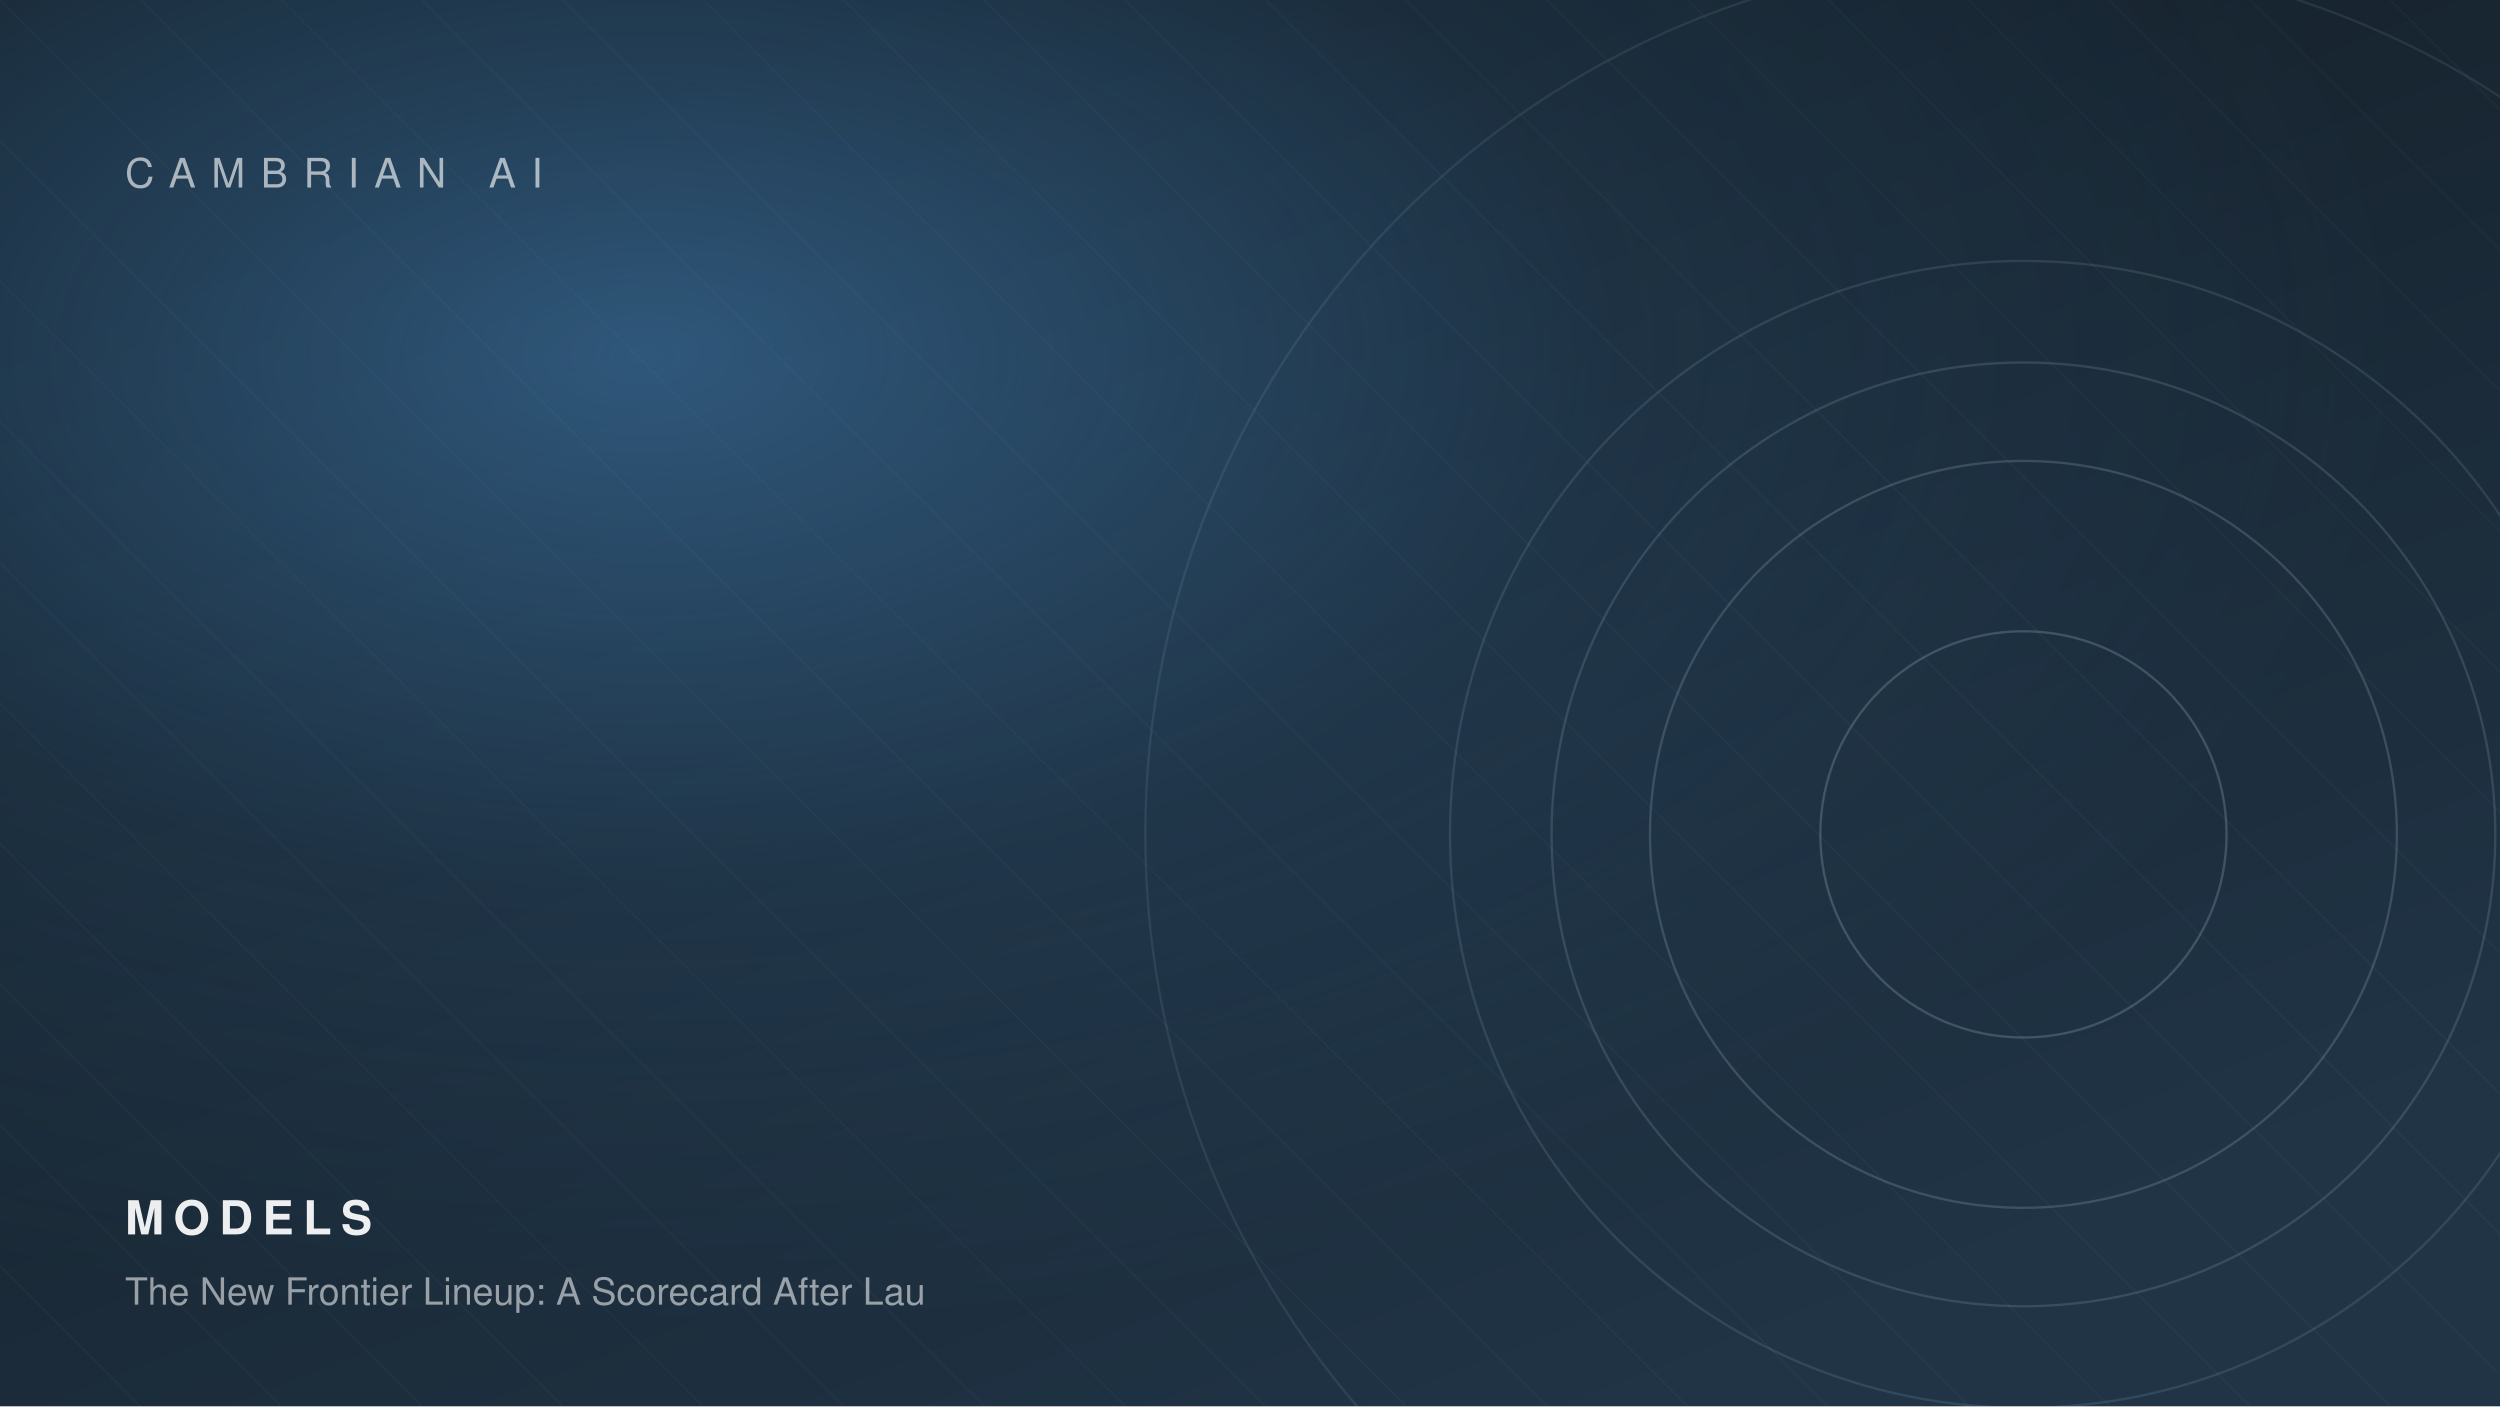
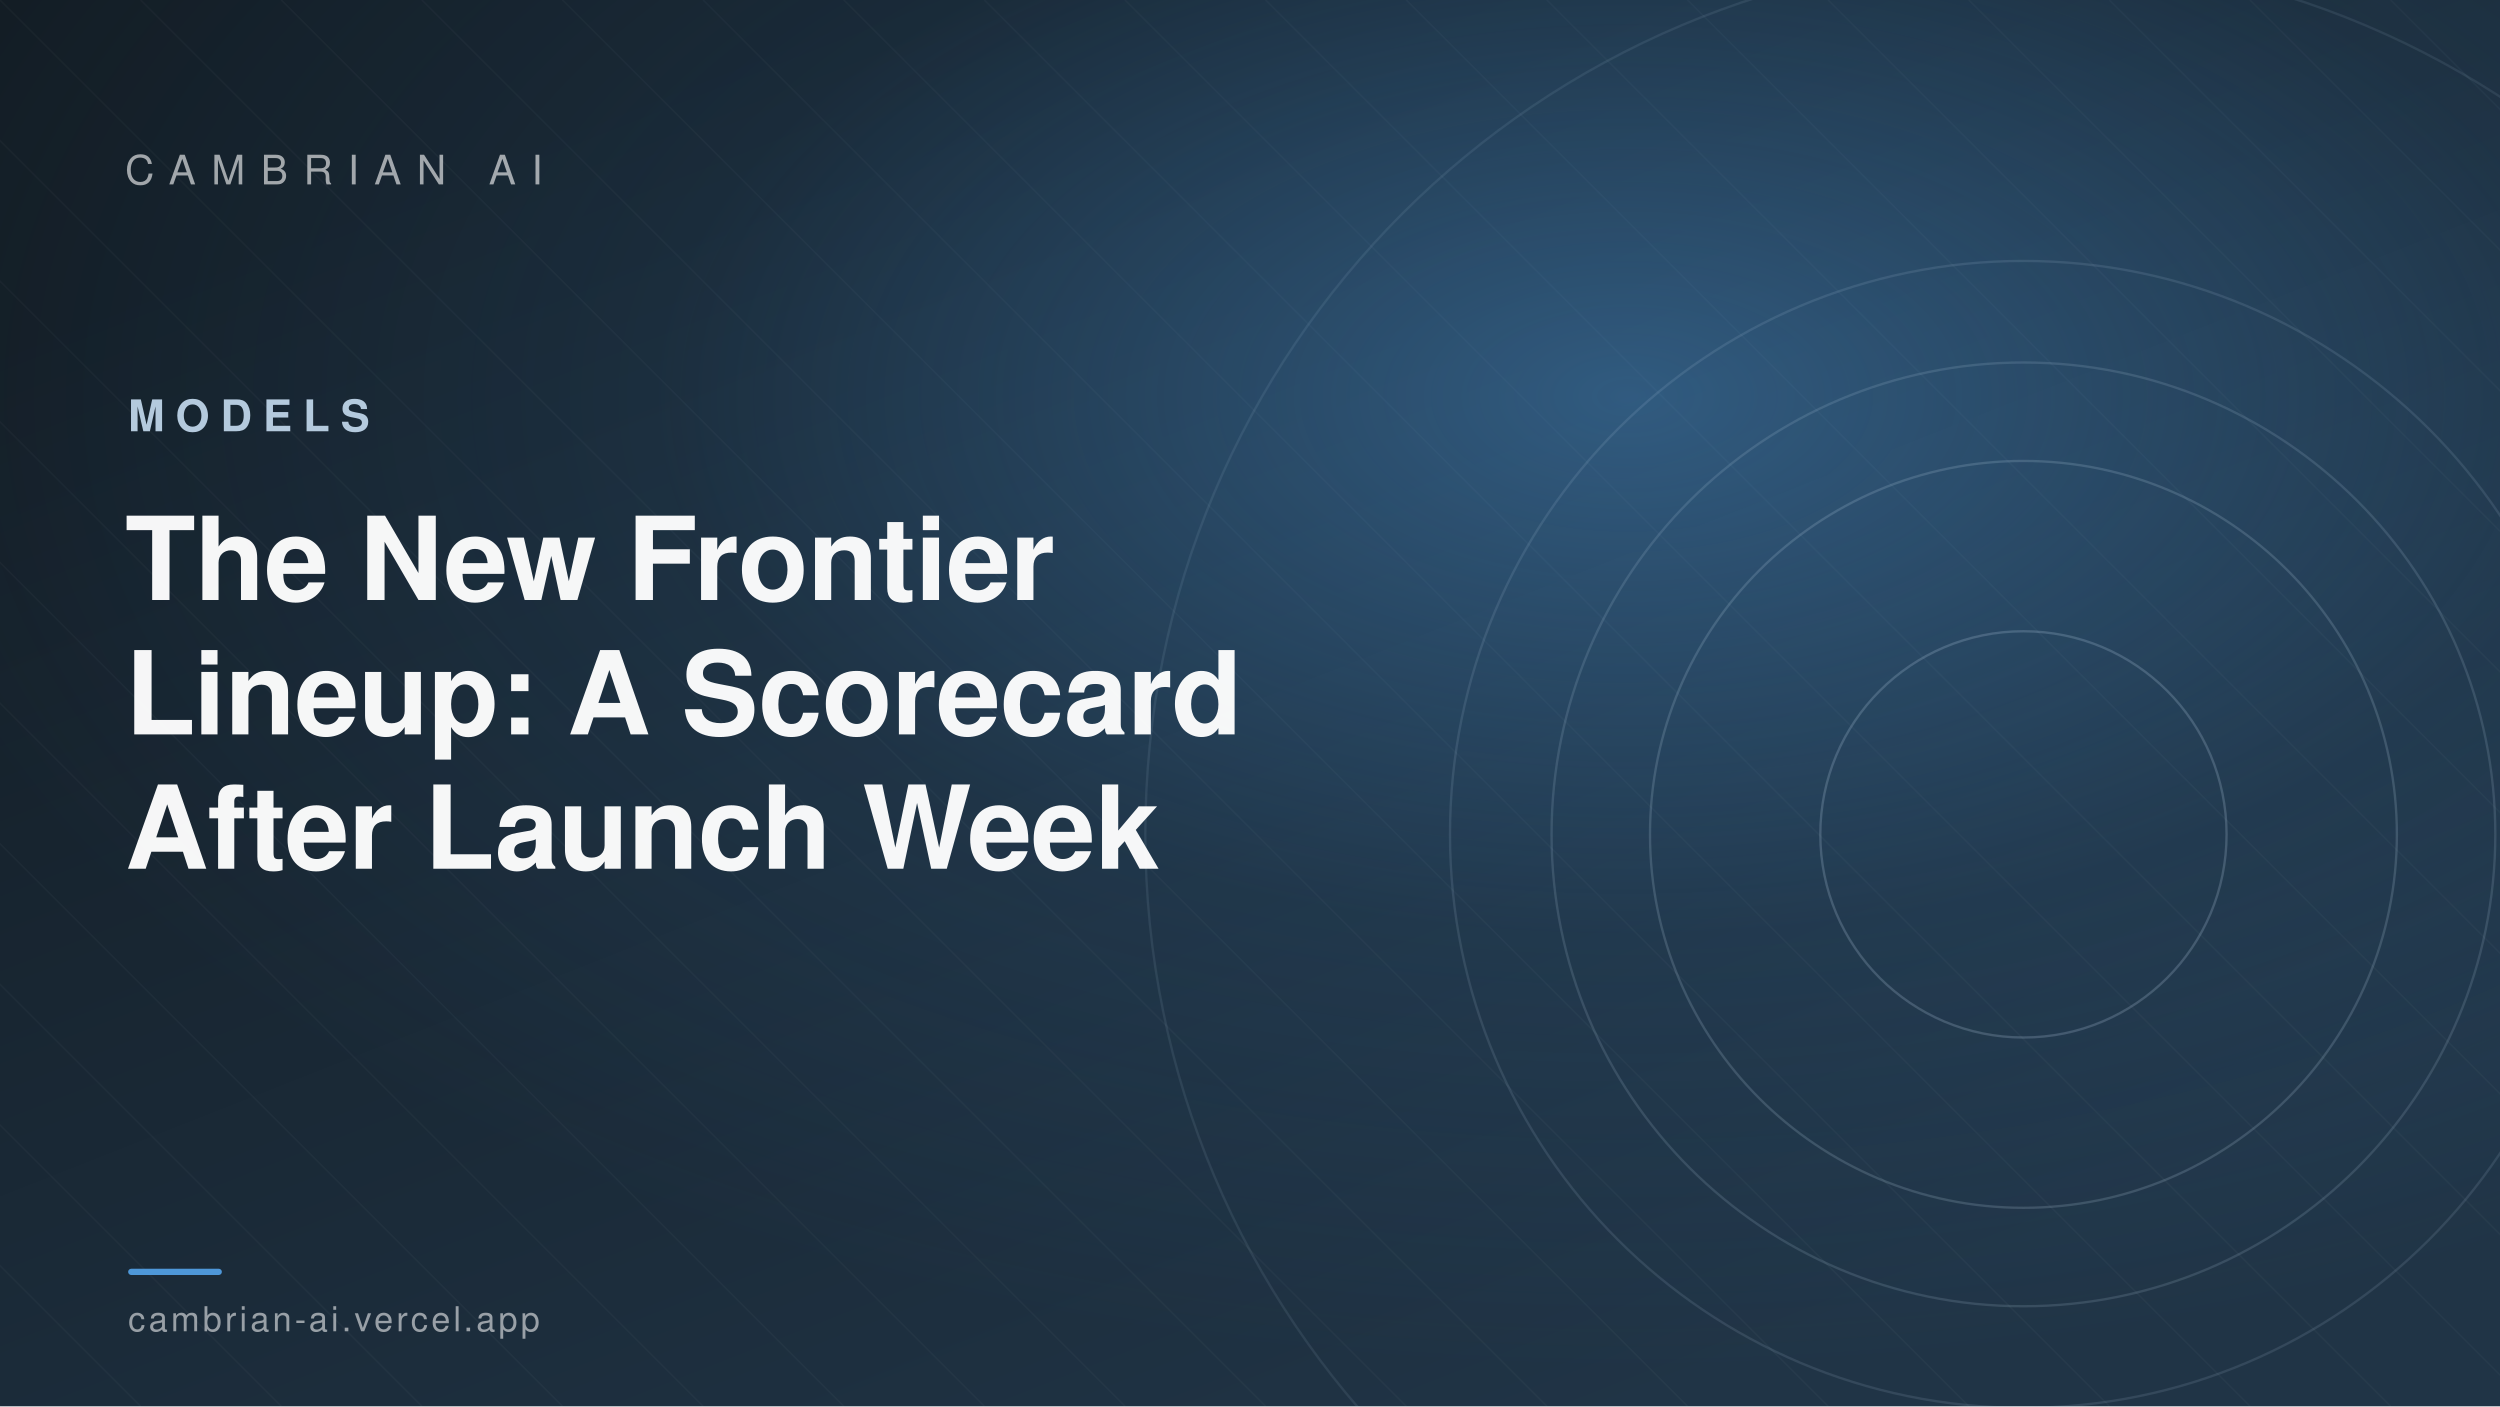
<svg xmlns="http://www.w3.org/2000/svg" width="1600" height="900" viewBox="0 0 1600 900" role="img" aria-label="The New Frontier Lineup: A Scorecard After Launch Week">
  <defs>
    <linearGradient id="bg" gradientTransform="rotate(55 0.5 0.5)">
      <stop offset="0" stop-color="hsl(208, 32%, 11%)" />
      <stop offset="1" stop-color="hsl(208, 38%, 20%)" />
    </linearGradient>
-     <radialGradient id="glow" cx="26%" cy="25%" r="70%">
+     <radialGradient id="glow" cx="65%" cy="28%" r="70%">
      <stop offset="0" stop-color="hsl(208, 78%, 62%)" stop-opacity="0.42" />
      <stop offset="55%" stop-color="hsl(208, 78%, 62%)" stop-opacity="0.10" />
      <stop offset="100%" stop-color="hsl(208, 78%, 62%)" stop-opacity="0" />
    </radialGradient>
  </defs>
  <rect width="1600" height="900" fill="url(#bg)" />
  <g>
    <line x1="-900" y1="0" x2="0" y2="900" stroke="#ffffff" stroke-width="1" opacity="0.03" />
    <line x1="-810" y1="0" x2="90" y2="900" stroke="#ffffff" stroke-width="1" opacity="0.03" />
    <line x1="-720" y1="0" x2="180" y2="900" stroke="#ffffff" stroke-width="1" opacity="0.03" />
    <line x1="-630" y1="0" x2="270" y2="900" stroke="#ffffff" stroke-width="1" opacity="0.03" />
    <line x1="-540" y1="0" x2="360" y2="900" stroke="#ffffff" stroke-width="1" opacity="0.03" />
    <line x1="-450" y1="0" x2="450" y2="900" stroke="#ffffff" stroke-width="1" opacity="0.03" />
    <line x1="-360" y1="0" x2="540" y2="900" stroke="#ffffff" stroke-width="1" opacity="0.03" />
    <line x1="-270" y1="0" x2="630" y2="900" stroke="#ffffff" stroke-width="1" opacity="0.03" />
    <line x1="-180" y1="0" x2="720" y2="900" stroke="#ffffff" stroke-width="1" opacity="0.03" />
    <line x1="-90" y1="0" x2="810" y2="900" stroke="#ffffff" stroke-width="1" opacity="0.03" />
    <line x1="0" y1="0" x2="900" y2="900" stroke="#ffffff" stroke-width="1" opacity="0.03" />
    <line x1="90" y1="0" x2="990" y2="900" stroke="#ffffff" stroke-width="1" opacity="0.03" />
    <line x1="180" y1="0" x2="1080" y2="900" stroke="#ffffff" stroke-width="1" opacity="0.03" />
    <line x1="270" y1="0" x2="1170" y2="900" stroke="#ffffff" stroke-width="1" opacity="0.03" />
    <line x1="360" y1="0" x2="1260" y2="900" stroke="#ffffff" stroke-width="1" opacity="0.03" />
    <line x1="450" y1="0" x2="1350" y2="900" stroke="#ffffff" stroke-width="1" opacity="0.03" />
    <line x1="540" y1="0" x2="1440" y2="900" stroke="#ffffff" stroke-width="1" opacity="0.03" />
    <line x1="630" y1="0" x2="1530" y2="900" stroke="#ffffff" stroke-width="1" opacity="0.03" />
    <line x1="720" y1="0" x2="1620" y2="900" stroke="#ffffff" stroke-width="1" opacity="0.03" />
    <line x1="810" y1="0" x2="1710" y2="900" stroke="#ffffff" stroke-width="1" opacity="0.03" />
    <line x1="900" y1="0" x2="1800" y2="900" stroke="#ffffff" stroke-width="1" opacity="0.03" />
    <line x1="990" y1="0" x2="1890" y2="900" stroke="#ffffff" stroke-width="1" opacity="0.03" />
    <line x1="1080" y1="0" x2="1980" y2="900" stroke="#ffffff" stroke-width="1" opacity="0.03" />
    <line x1="1170" y1="0" x2="2070" y2="900" stroke="#ffffff" stroke-width="1" opacity="0.03" />
    <line x1="1260" y1="0" x2="2160" y2="900" stroke="#ffffff" stroke-width="1" opacity="0.03" />
    <line x1="1350" y1="0" x2="2250" y2="900" stroke="#ffffff" stroke-width="1" opacity="0.03" />
    <line x1="1440" y1="0" x2="2340" y2="900" stroke="#ffffff" stroke-width="1" opacity="0.03" />
    <line x1="1530" y1="0" x2="2430" y2="900" stroke="#ffffff" stroke-width="1" opacity="0.03" />
  </g>
  <rect width="1600" height="900" fill="url(#glow)" />
  <g>
    <circle cx="1295" cy="534" r="130" fill="none" stroke="hsl(208, 45%, 82%)" stroke-width="1.5" opacity="0.22" />
    <circle cx="1295" cy="534" r="239" fill="none" stroke="hsl(208, 45%, 82%)" stroke-width="1.5" opacity="0.19" />
    <circle cx="1295" cy="534" r="302" fill="none" stroke="hsl(208, 45%, 82%)" stroke-width="1.5" opacity="0.16" />
    <circle cx="1295" cy="534" r="367" fill="none" stroke="hsl(208, 45%, 82%)" stroke-width="1.5" opacity="0.13" />
    <circle cx="1295" cy="534" r="562" fill="none" stroke="hsl(208, 45%, 82%)" stroke-width="1.5" opacity="0.10" />
  </g>
-   <text x="80" y="120" font-family="Helvetica, Arial, sans-serif" font-size="26" letter-spacing="10" fill="#ffffff" opacity="0.62">CAMBRIAN AI</text>
-   <text x="80" y="790" font-family="Helvetica, Arial, sans-serif" font-size="30" font-weight="700" letter-spacing="6" fill="#ffffff" opacity="0.92">MODELS</text>
-   <text x="80" y="835" font-family="Helvetica, Arial, sans-serif" font-size="24" fill="#ffffff" opacity="0.55">The New Frontier Lineup: A Scorecard After Lau</text>
+   <text x="80" y="118" font-family="Helvetica, Arial, sans-serif" font-size="26" letter-spacing="10" fill="#ffffff" opacity="0.60">CAMBRIAN AI</text>
+   <text x="82" y="276" font-family="Helvetica, Arial, sans-serif" font-size="28" font-weight="700" letter-spacing="7" fill="hsl(208, 45%, 82%)" opacity="0.95">MODELS</text>
+   <text x="80" y="384" font-family="Helvetica, Arial, sans-serif" font-size="74" font-weight="600" letter-spacing="-0.5" fill="#ffffff" opacity="0.96">The New Frontier</text>
+   <text x="80" y="470" font-family="Helvetica, Arial, sans-serif" font-size="74" font-weight="600" letter-spacing="-0.5" fill="#ffffff" opacity="0.96">Lineup: A Scorecard</text>
+   <text x="80" y="556" font-family="Helvetica, Arial, sans-serif" font-size="74" font-weight="600" letter-spacing="-0.5" fill="#ffffff" opacity="0.96">After Launch Week</text>
+   <rect x="82" y="812" width="60" height="4" rx="2" fill="hsl(208, 78%, 62%)" opacity="0.9" />
+   <text x="82" y="852" font-family="Helvetica, Arial, sans-serif" font-size="22" letter-spacing="2" fill="#ffffff" opacity="0.55">cambrian-ai.vercel.app</text>
</svg>
